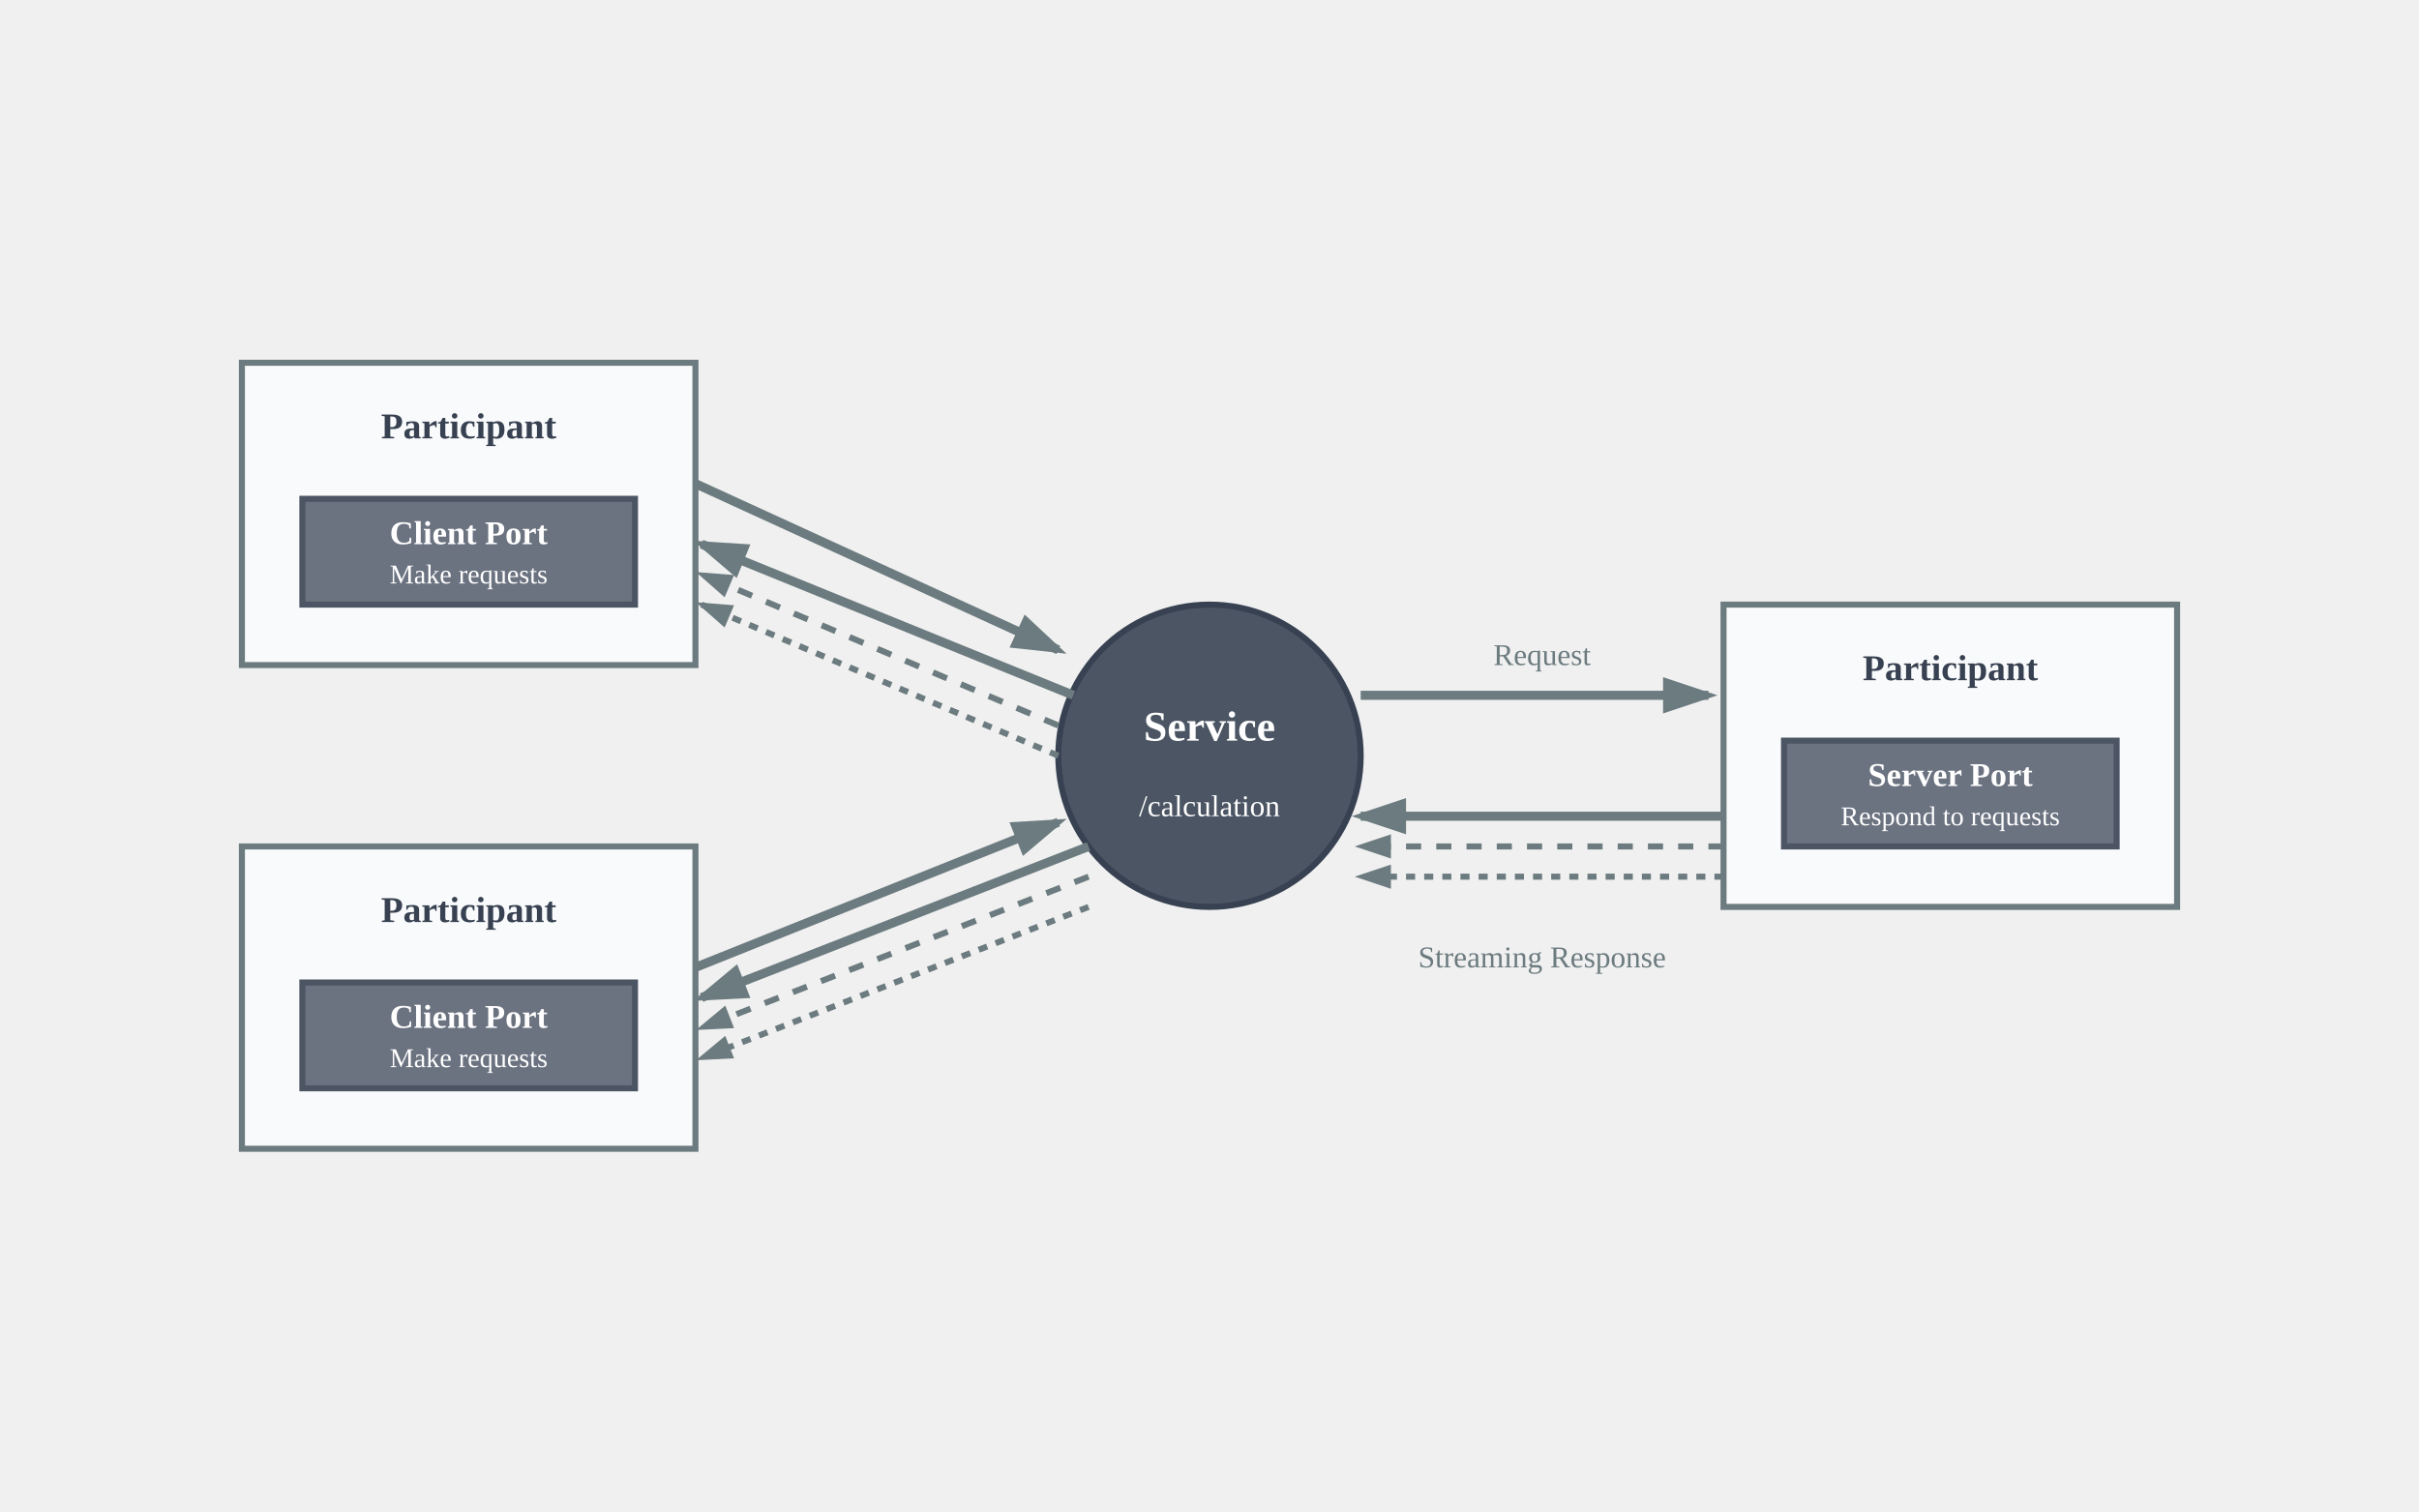
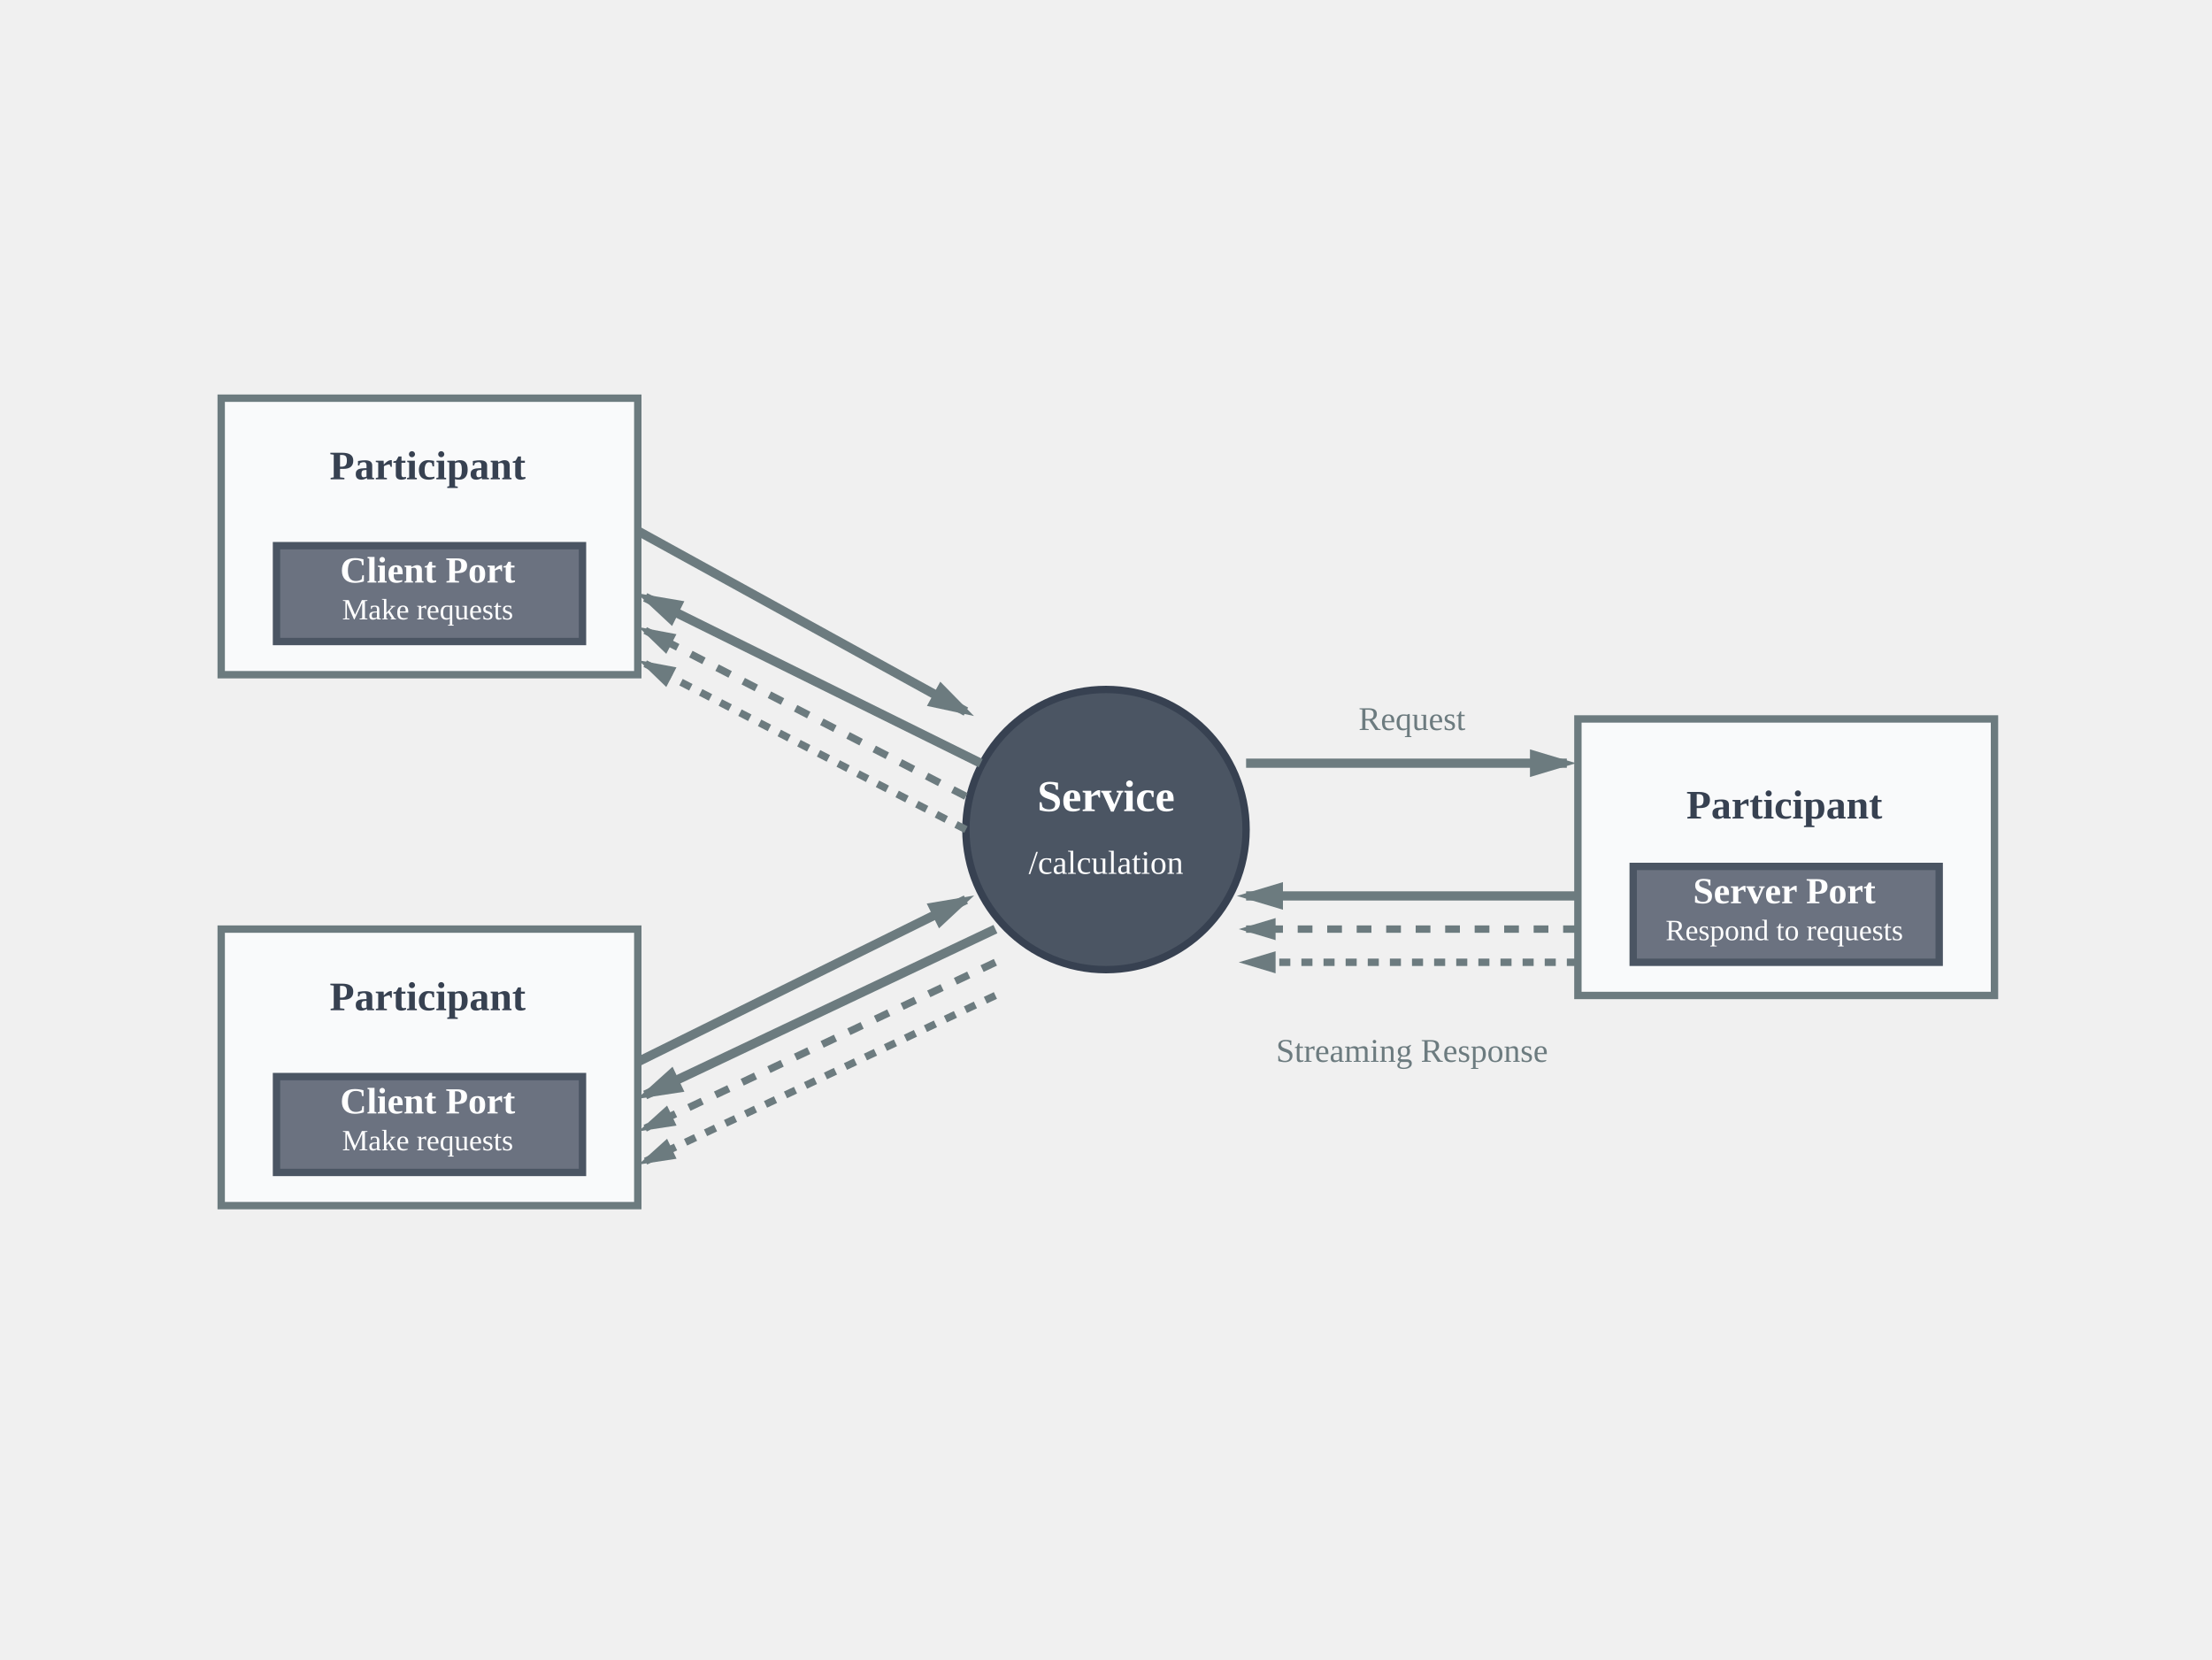
- <svg xmlns="http://www.w3.org/2000/svg" viewBox="0 0 800 500">
+ <svg xmlns="http://www.w3.org/2000/svg" viewBox="0 0 600 450">
  <defs>
-     <marker id="arrowhead" markerWidth="6" markerHeight="4" refX="5" refY="2" orient="auto">
-       <polygon points="0 0, 6 2, 0 4" fill="#6c7b7f" />
+     <marker id="arrowhead" markerWidth="5" markerHeight="3" refX="4" refY="1.5" orient="auto">
+       <polygon points="0 0, 5 1.5, 0 3" fill="#6c7b7f" />
    </marker>
  </defs>
-   <rect width="800" height="500" fill="transparent" />
-   <circle cx="400" cy="250" r="50" fill="#4b5563" stroke="#374151" stroke-width="2" />
-   <text x="400" y="245" text-anchor="middle" font-size="14" font-weight="bold" fill="white">Service</text>
-   <text x="400" y="270" text-anchor="middle" font-size="10" fill="white">/calculation</text>
-   <rect x="80" y="120" width="150" height="100" fill="#f9fafb" stroke="#6c7b7f" stroke-width="2" />
-   <text x="155" y="145" text-anchor="middle" font-size="12" font-weight="bold" fill="#374151">Participant</text>
-   <rect x="100" y="165" width="110" height="35" fill="#6b7280" stroke="#4b5563" stroke-width="2" />
-   <text x="155" y="180" text-anchor="middle" font-size="11" font-weight="bold" fill="white">Client Port</text>
-   <text x="155" y="193" text-anchor="middle" font-size="9" fill="white">Make requests</text>
-   <rect x="80" y="280" width="150" height="100" fill="#f9fafb" stroke="#6c7b7f" stroke-width="2" />
-   <text x="155" y="305" text-anchor="middle" font-size="12" font-weight="bold" fill="#374151">Participant</text>
-   <rect x="100" y="325" width="110" height="35" fill="#6b7280" stroke="#4b5563" stroke-width="2" />
-   <text x="155" y="340" text-anchor="middle" font-size="11" font-weight="bold" fill="white">Client Port</text>
-   <text x="155" y="353" text-anchor="middle" font-size="9" fill="white">Make requests</text>
-   <rect x="570" y="200" width="150" height="100" fill="#f9fafb" stroke="#6c7b7f" stroke-width="2" />
-   <text x="645" y="225" text-anchor="middle" font-size="12" font-weight="bold" fill="#374151">Participant</text>
-   <rect x="590" y="245" width="110" height="35" fill="#6b7280" stroke="#4b5563" stroke-width="2" />
-   <text x="645" y="260" text-anchor="middle" font-size="11" font-weight="bold" fill="white">Server Port</text>
-   <text x="645" y="273" text-anchor="middle" font-size="9" fill="white">Respond to requests</text>
-   <line x1="230" y1="160" x2="350" y2="215" stroke="#6c7b7f" stroke-width="3" marker-end="url(#arrowhead)" />
-   <line x1="230" y1="320" x2="350" y2="272" stroke="#6c7b7f" stroke-width="3" marker-end="url(#arrowhead)" />
-   <line x1="450" y1="230" x2="565" y2="230" stroke="#6c7b7f" stroke-width="3" marker-end="url(#arrowhead)" />
-   <line x1="570" y1="270" x2="450" y2="270" stroke="#6c7b7f" stroke-width="3" marker-end="url(#arrowhead)" />
-   <line x1="570" y1="280" x2="450" y2="280" stroke="#6c7b7f" stroke-width="2" marker-end="url(#arrowhead)" stroke-dasharray="5,5" />
-   <line x1="570" y1="290" x2="450" y2="290" stroke="#6c7b7f" stroke-width="2" marker-end="url(#arrowhead)" stroke-dasharray="3,3" />
-   <line x1="355" y1="230" x2="232" y2="180" stroke="#6c7b7f" stroke-width="3" marker-end="url(#arrowhead)" />
-   <line x1="350" y1="240" x2="232" y2="190" stroke="#6c7b7f" stroke-width="2" marker-end="url(#arrowhead)" stroke-dasharray="5,5" />
-   <line x1="350" y1="250" x2="232" y2="200" stroke="#6c7b7f" stroke-width="2" marker-end="url(#arrowhead)" stroke-dasharray="3,3" />
-   <line x1="360" y1="280" x2="232" y2="330" stroke="#6c7b7f" stroke-width="3" marker-end="url(#arrowhead)" />
-   <line x1="360" y1="290" x2="232" y2="340" stroke="#6c7b7f" stroke-width="2" marker-end="url(#arrowhead)" stroke-dasharray="5,5" />
-   <line x1="360" y1="300" x2="232" y2="350" stroke="#6c7b7f" stroke-width="2" marker-end="url(#arrowhead)" stroke-dasharray="3,3" />
-   <text x="510" y="220" text-anchor="middle" font-size="10" fill="#6c7b7f">Request</text>
-   <text x="510" y="320" text-anchor="middle" font-size="10" fill="#6c7b7f">Streaming Response</text>
+   <rect width="600" height="450" fill="transparent" />
+   <circle cx="300" cy="225" r="38" fill="#4b5563" stroke="#374151" stroke-width="2" />
+   <text x="300" y="220" text-anchor="middle" font-size="12" font-weight="bold" fill="white">Service</text>
+   <text x="300" y="237" text-anchor="middle" font-size="9" fill="white">/calculation</text>
+   <rect x="60" y="108" width="113" height="75" fill="#f9fafb" stroke="#6c7b7f" stroke-width="2" />
+   <text x="116" y="130" text-anchor="middle" font-size="11" font-weight="bold" fill="#374151">Participant</text>
+   <rect x="75" y="148" width="83" height="26" fill="#6b7280" stroke="#4b5563" stroke-width="2" />
+   <text x="116" y="158" text-anchor="middle" font-size="10" font-weight="bold" fill="white">Client Port</text>
+   <text x="116" y="168" text-anchor="middle" font-size="8" fill="white">Make requests</text>
+   <rect x="60" y="252" width="113" height="75" fill="#f9fafb" stroke="#6c7b7f" stroke-width="2" />
+   <text x="116" y="274" text-anchor="middle" font-size="11" font-weight="bold" fill="#374151">Participant</text>
+   <rect x="75" y="292" width="83" height="26" fill="#6b7280" stroke="#4b5563" stroke-width="2" />
+   <text x="116" y="302" text-anchor="middle" font-size="10" font-weight="bold" fill="white">Client Port</text>
+   <text x="116" y="312" text-anchor="middle" font-size="8" fill="white">Make requests</text>
+   <rect x="428" y="195" width="113" height="75" fill="#f9fafb" stroke="#6c7b7f" stroke-width="2" />
+   <text x="484" y="222" text-anchor="middle" font-size="11" font-weight="bold" fill="#374151">Participant</text>
+   <rect x="443" y="235" width="83" height="26" fill="#6b7280" stroke="#4b5563" stroke-width="2" />
+   <text x="484" y="245" text-anchor="middle" font-size="10" font-weight="bold" fill="white">Server Port</text>
+   <text x="484" y="255" text-anchor="middle" font-size="8" fill="white">Respond to requests</text>
+   <line x1="173" y1="144" x2="262" y2="193" stroke="#6c7b7f" stroke-width="2.5" marker-end="url(#arrowhead)" />
+   <line x1="173" y1="288" x2="262" y2="244" stroke="#6c7b7f" stroke-width="2.5" marker-end="url(#arrowhead)" />
+   <line x1="338" y1="207" x2="425" y2="207" stroke="#6c7b7f" stroke-width="2.5" marker-end="url(#arrowhead)" />
+   <line x1="428" y1="243" x2="338" y2="243" stroke="#6c7b7f" stroke-width="2.5" marker-end="url(#arrowhead)" />
+   <line x1="428" y1="252" x2="338" y2="252" stroke="#6c7b7f" stroke-width="2" marker-end="url(#arrowhead)" stroke-dasharray="4,4" />
+   <line x1="428" y1="261" x2="338" y2="261" stroke="#6c7b7f" stroke-width="2" marker-end="url(#arrowhead)" stroke-dasharray="3,3" />
+   <line x1="266" y1="207" x2="175" y2="162" stroke="#6c7b7f" stroke-width="2.5" marker-end="url(#arrowhead)" />
+   <line x1="262" y1="216" x2="175" y2="171" stroke="#6c7b7f" stroke-width="2" marker-end="url(#arrowhead)" stroke-dasharray="4,4" />
+   <line x1="262" y1="225" x2="175" y2="180" stroke="#6c7b7f" stroke-width="2" marker-end="url(#arrowhead)" stroke-dasharray="3,3" />
+   <line x1="270" y1="252" x2="175" y2="297" stroke="#6c7b7f" stroke-width="2.5" marker-end="url(#arrowhead)" />
+   <line x1="270" y1="261" x2="175" y2="306" stroke="#6c7b7f" stroke-width="2" marker-end="url(#arrowhead)" stroke-dasharray="4,4" />
+   <line x1="270" y1="270" x2="175" y2="315" stroke="#6c7b7f" stroke-width="2" marker-end="url(#arrowhead)" stroke-dasharray="3,3" />
+   <text x="383" y="198" text-anchor="middle" font-size="9" fill="#6c7b7f">Request</text>
+   <text x="383" y="288" text-anchor="middle" font-size="9" fill="#6c7b7f">Streaming Response</text>
</svg>
